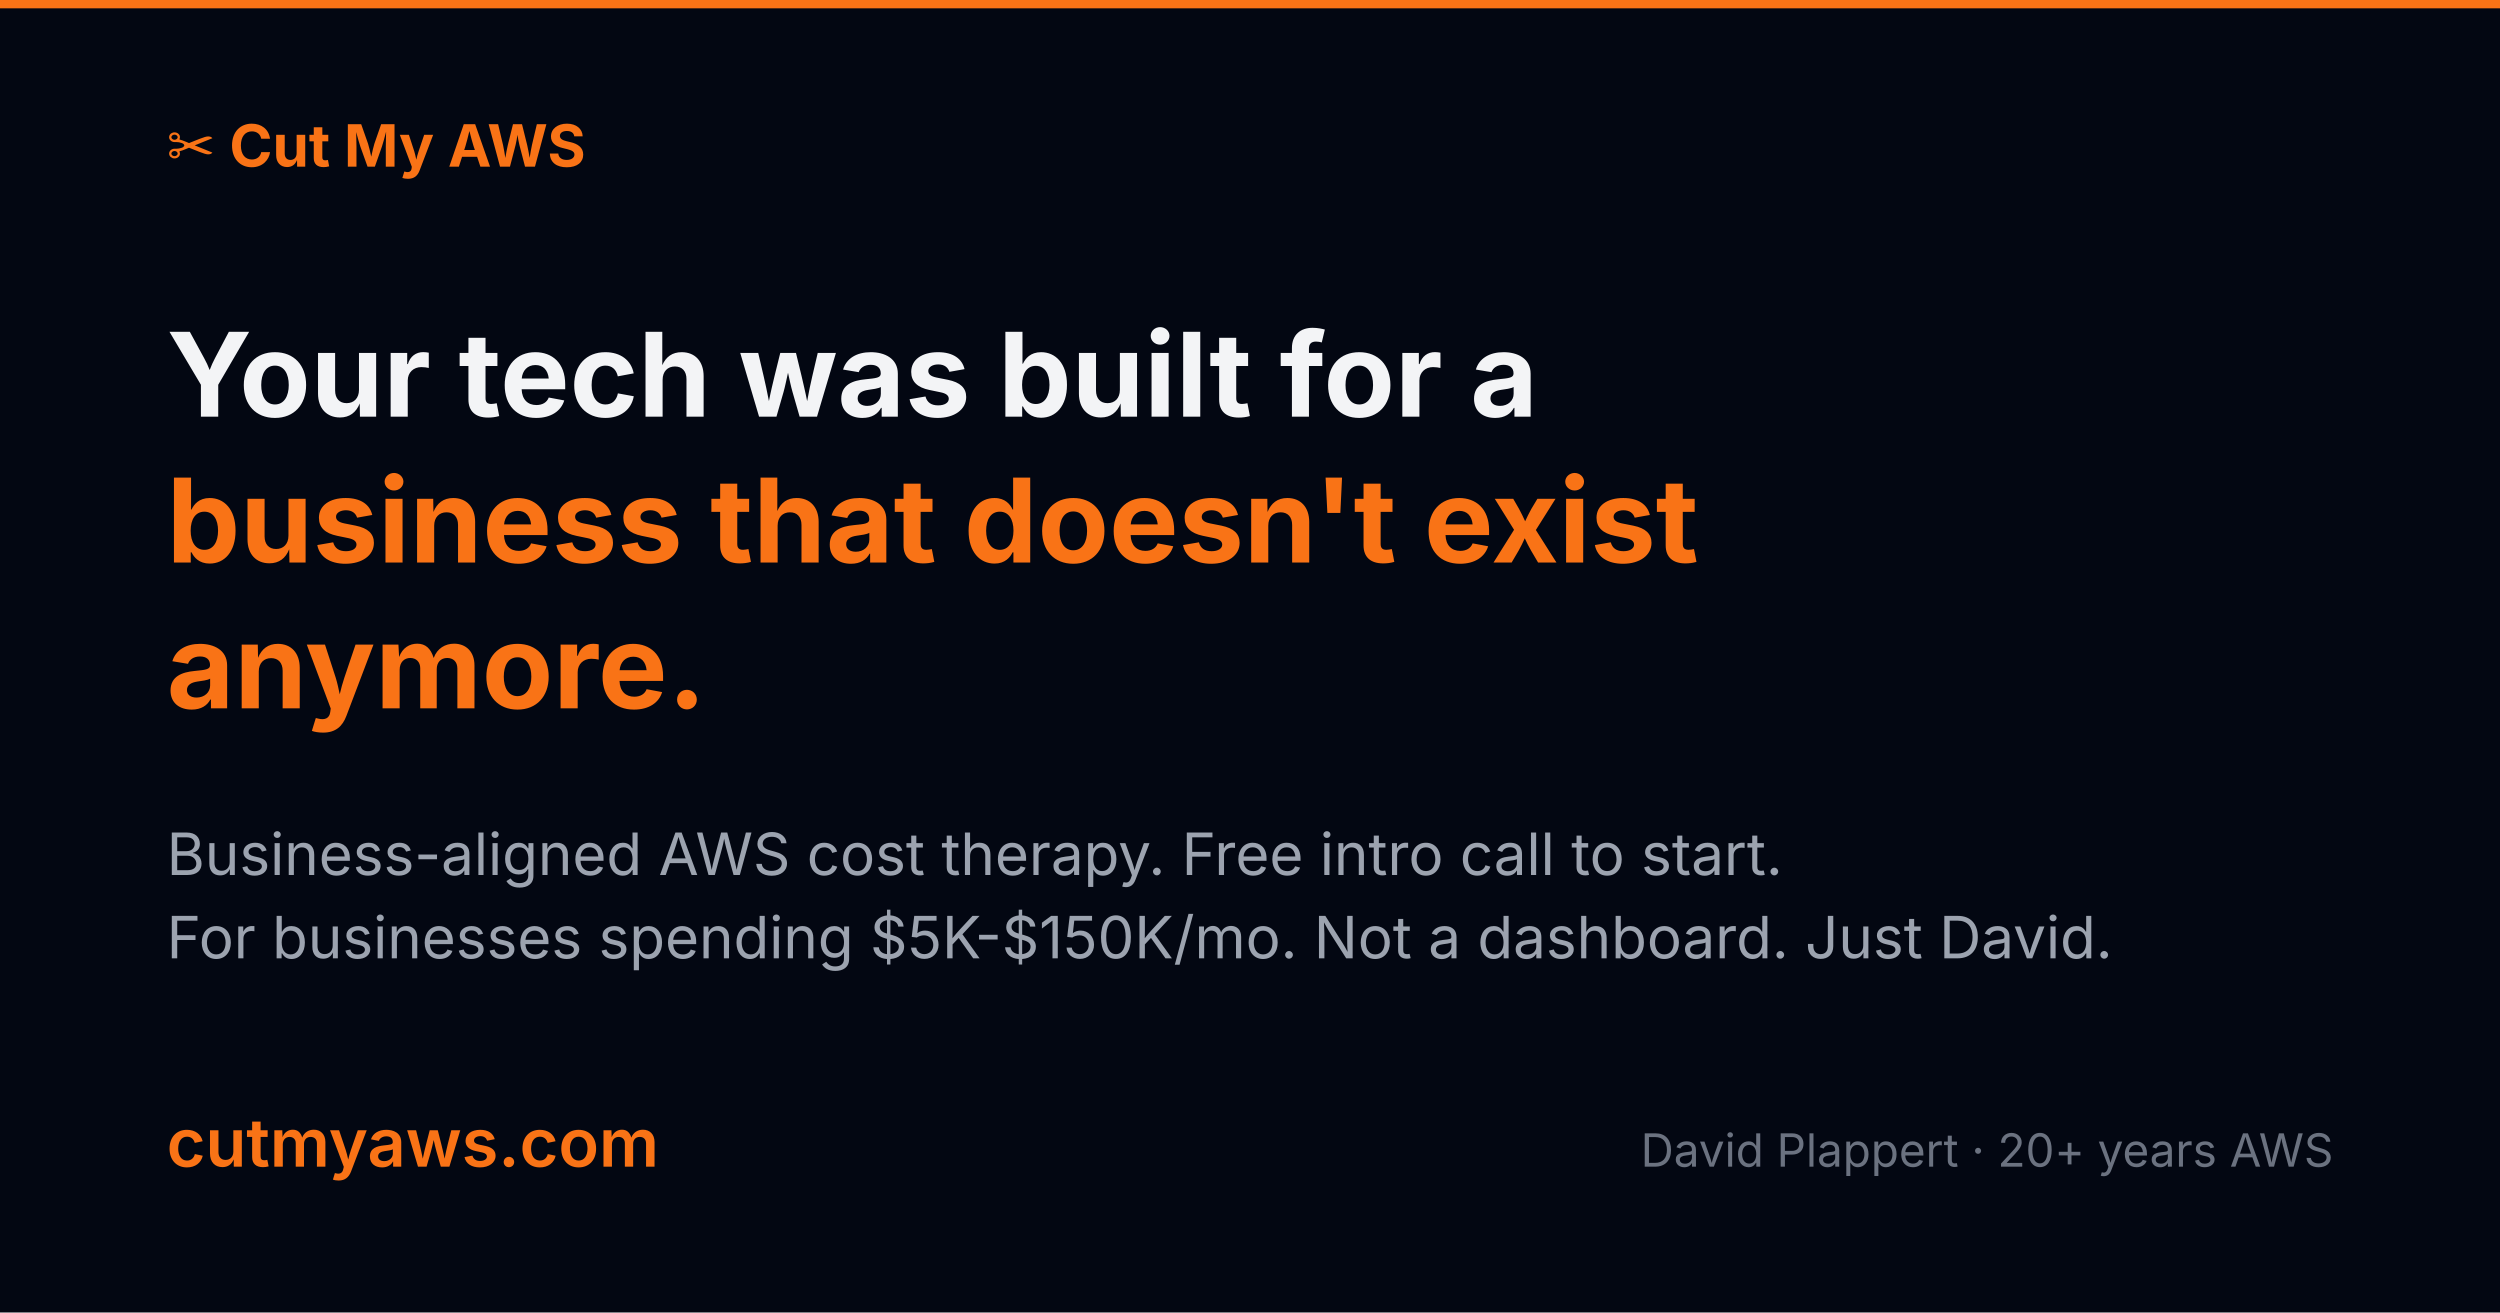
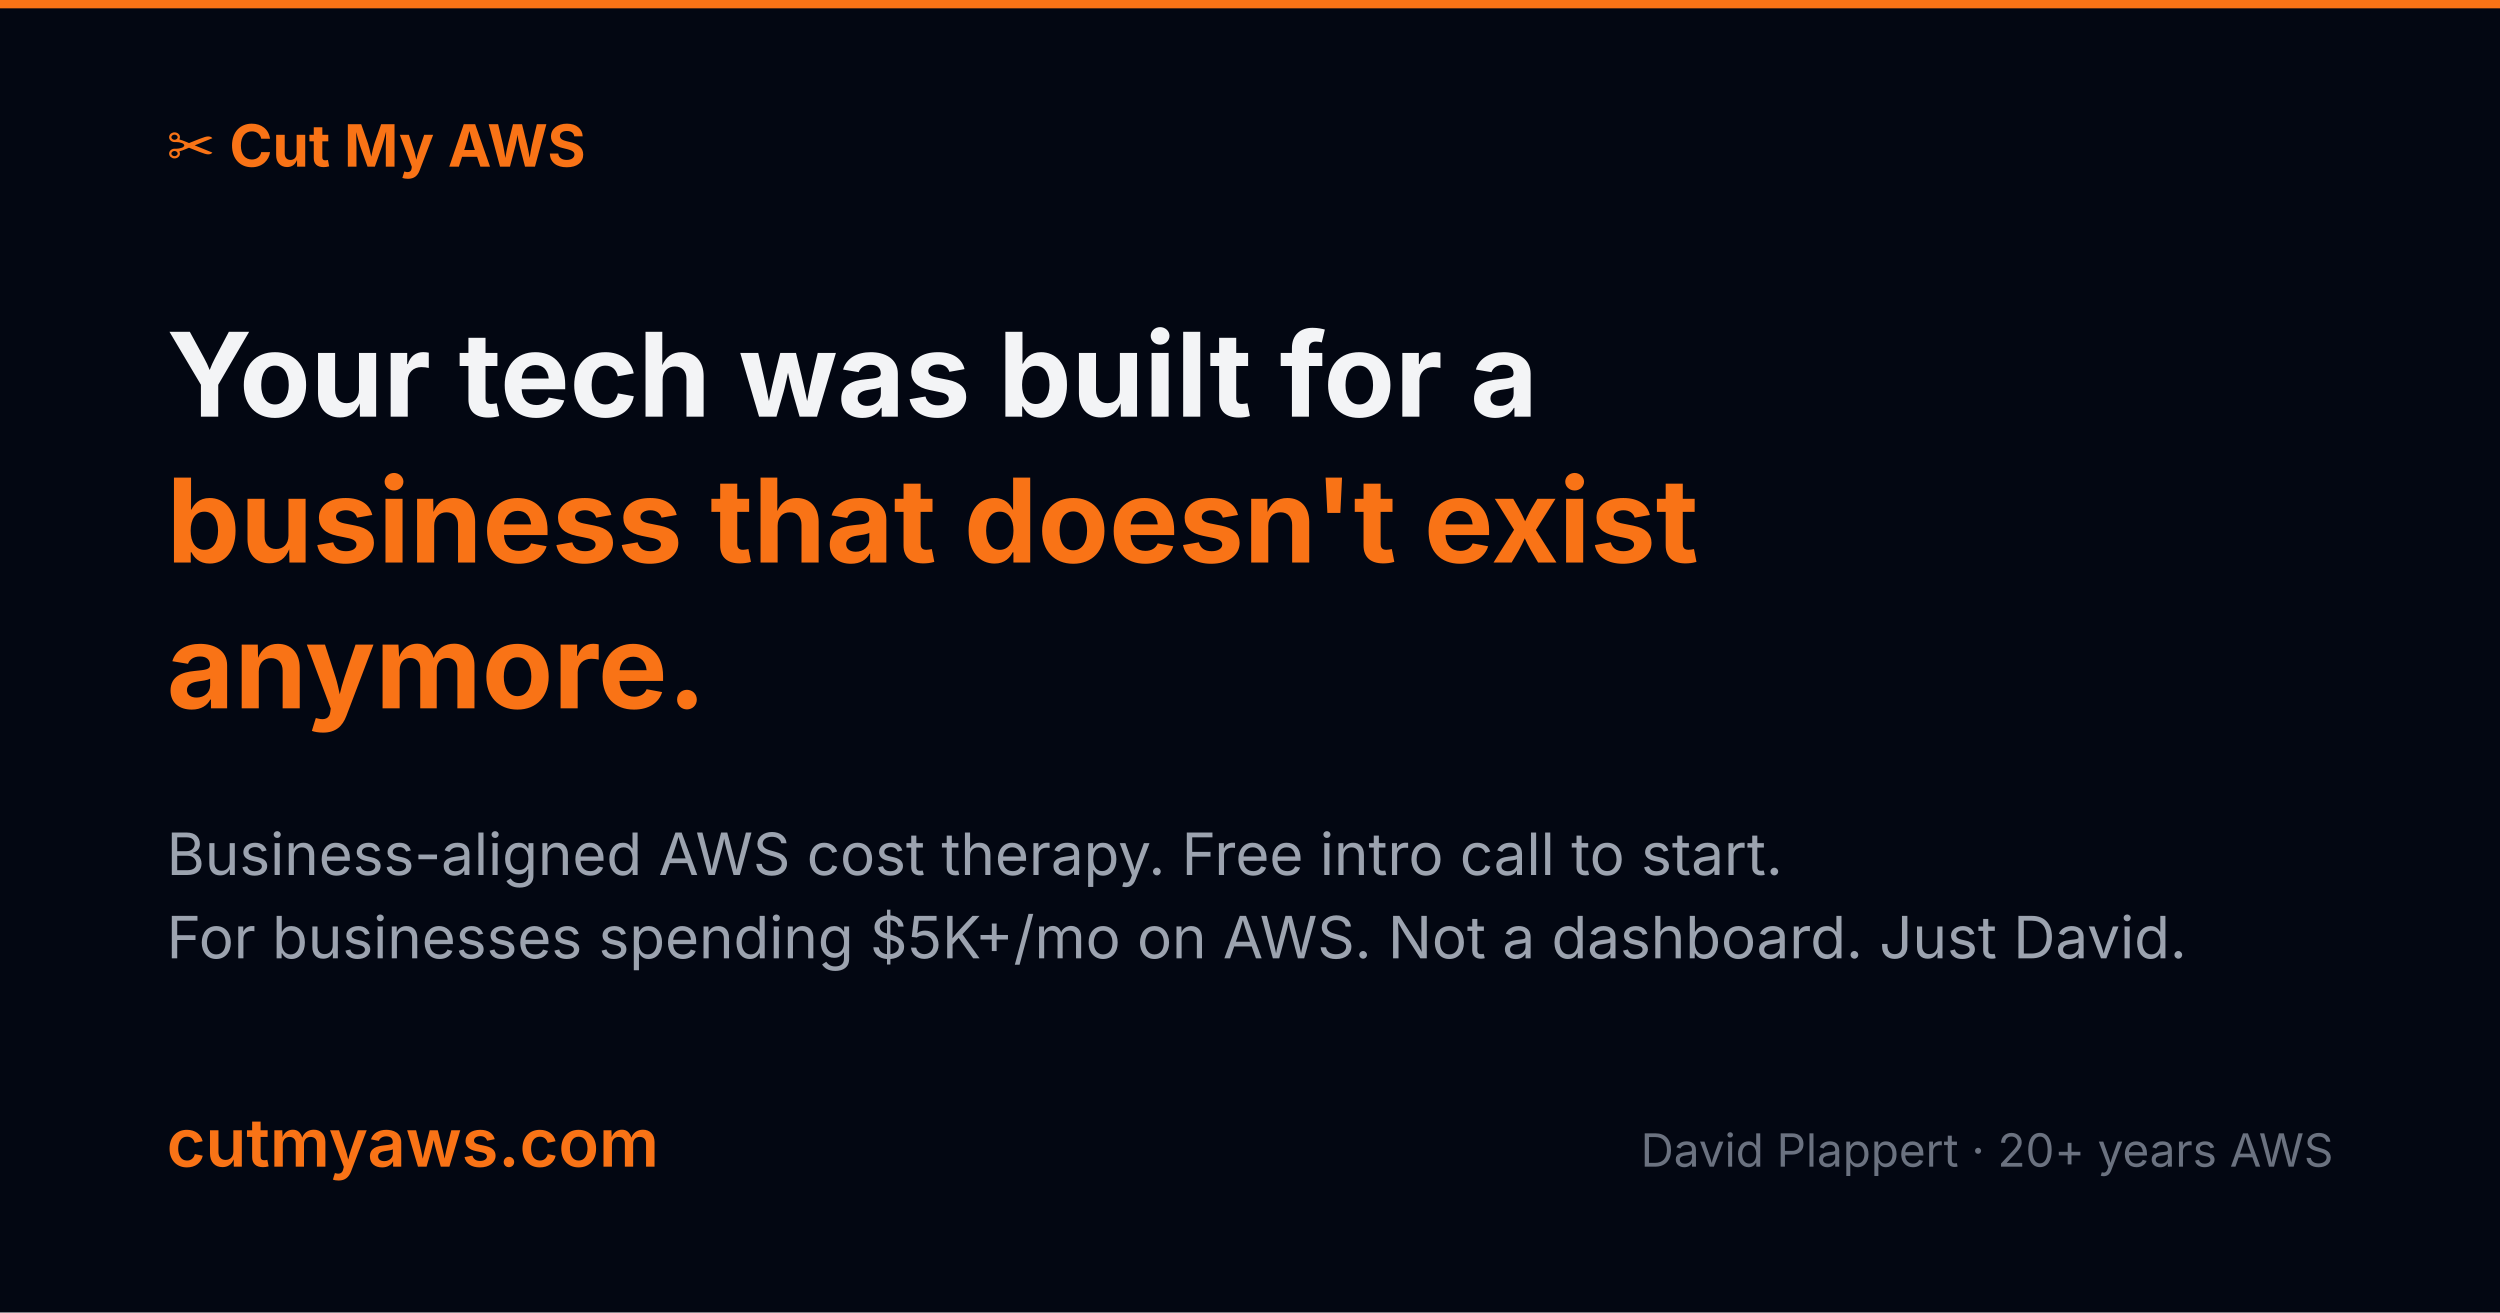
<svg xmlns="http://www.w3.org/2000/svg" width="1200" height="630">
  <rect width="1200" height="630" fill="#030712" />
  <rect x="0" y="0" width="1200" height="4" fill="#f97316" />
  <text x="80" y="80" font-family="system-ui, -apple-system, sans-serif" font-size="28" fill="#f97316" font-weight="700">✂️ Cut My AWS</text>
  <text x="80" y="200" font-family="system-ui, -apple-system, sans-serif" font-size="56" fill="#f3f4f6" font-weight="700">Your tech was built for a</text>
  <text x="80" y="270" font-family="system-ui, -apple-system, sans-serif" font-size="56" fill="#f97316" font-weight="700">business that doesn't exist</text>
  <text x="80" y="340" font-family="system-ui, -apple-system, sans-serif" font-size="56" fill="#f97316" font-weight="700">anymore.</text>
  <text x="80" y="420" font-family="system-ui, -apple-system, sans-serif" font-size="28" fill="#9ca3af">Business-aligned AWS cost therapy. Free intro call to start.</text>
-   <text x="80" y="460" font-family="system-ui, -apple-system, sans-serif" font-size="28" fill="#9ca3af">For businesses spending $5K-$150K/mo. Not a dashboard. Just David.</text>
+   <text x="80" y="460" font-family="system-ui, -apple-system, sans-serif" font-size="28" fill="#9ca3af">For businesses spending $5K+/mo on AWS. Not a dashboard. Just David.</text>
  <text x="80" y="560" font-family="system-ui, -apple-system, sans-serif" font-size="32" fill="#f97316" font-weight="600">cutmyaws.com</text>
  <text x="1120" y="560" font-family="system-ui, -apple-system, sans-serif" font-size="22" fill="#6b7280" text-anchor="end">David Plappert · 20+ years AWS</text>
</svg>
